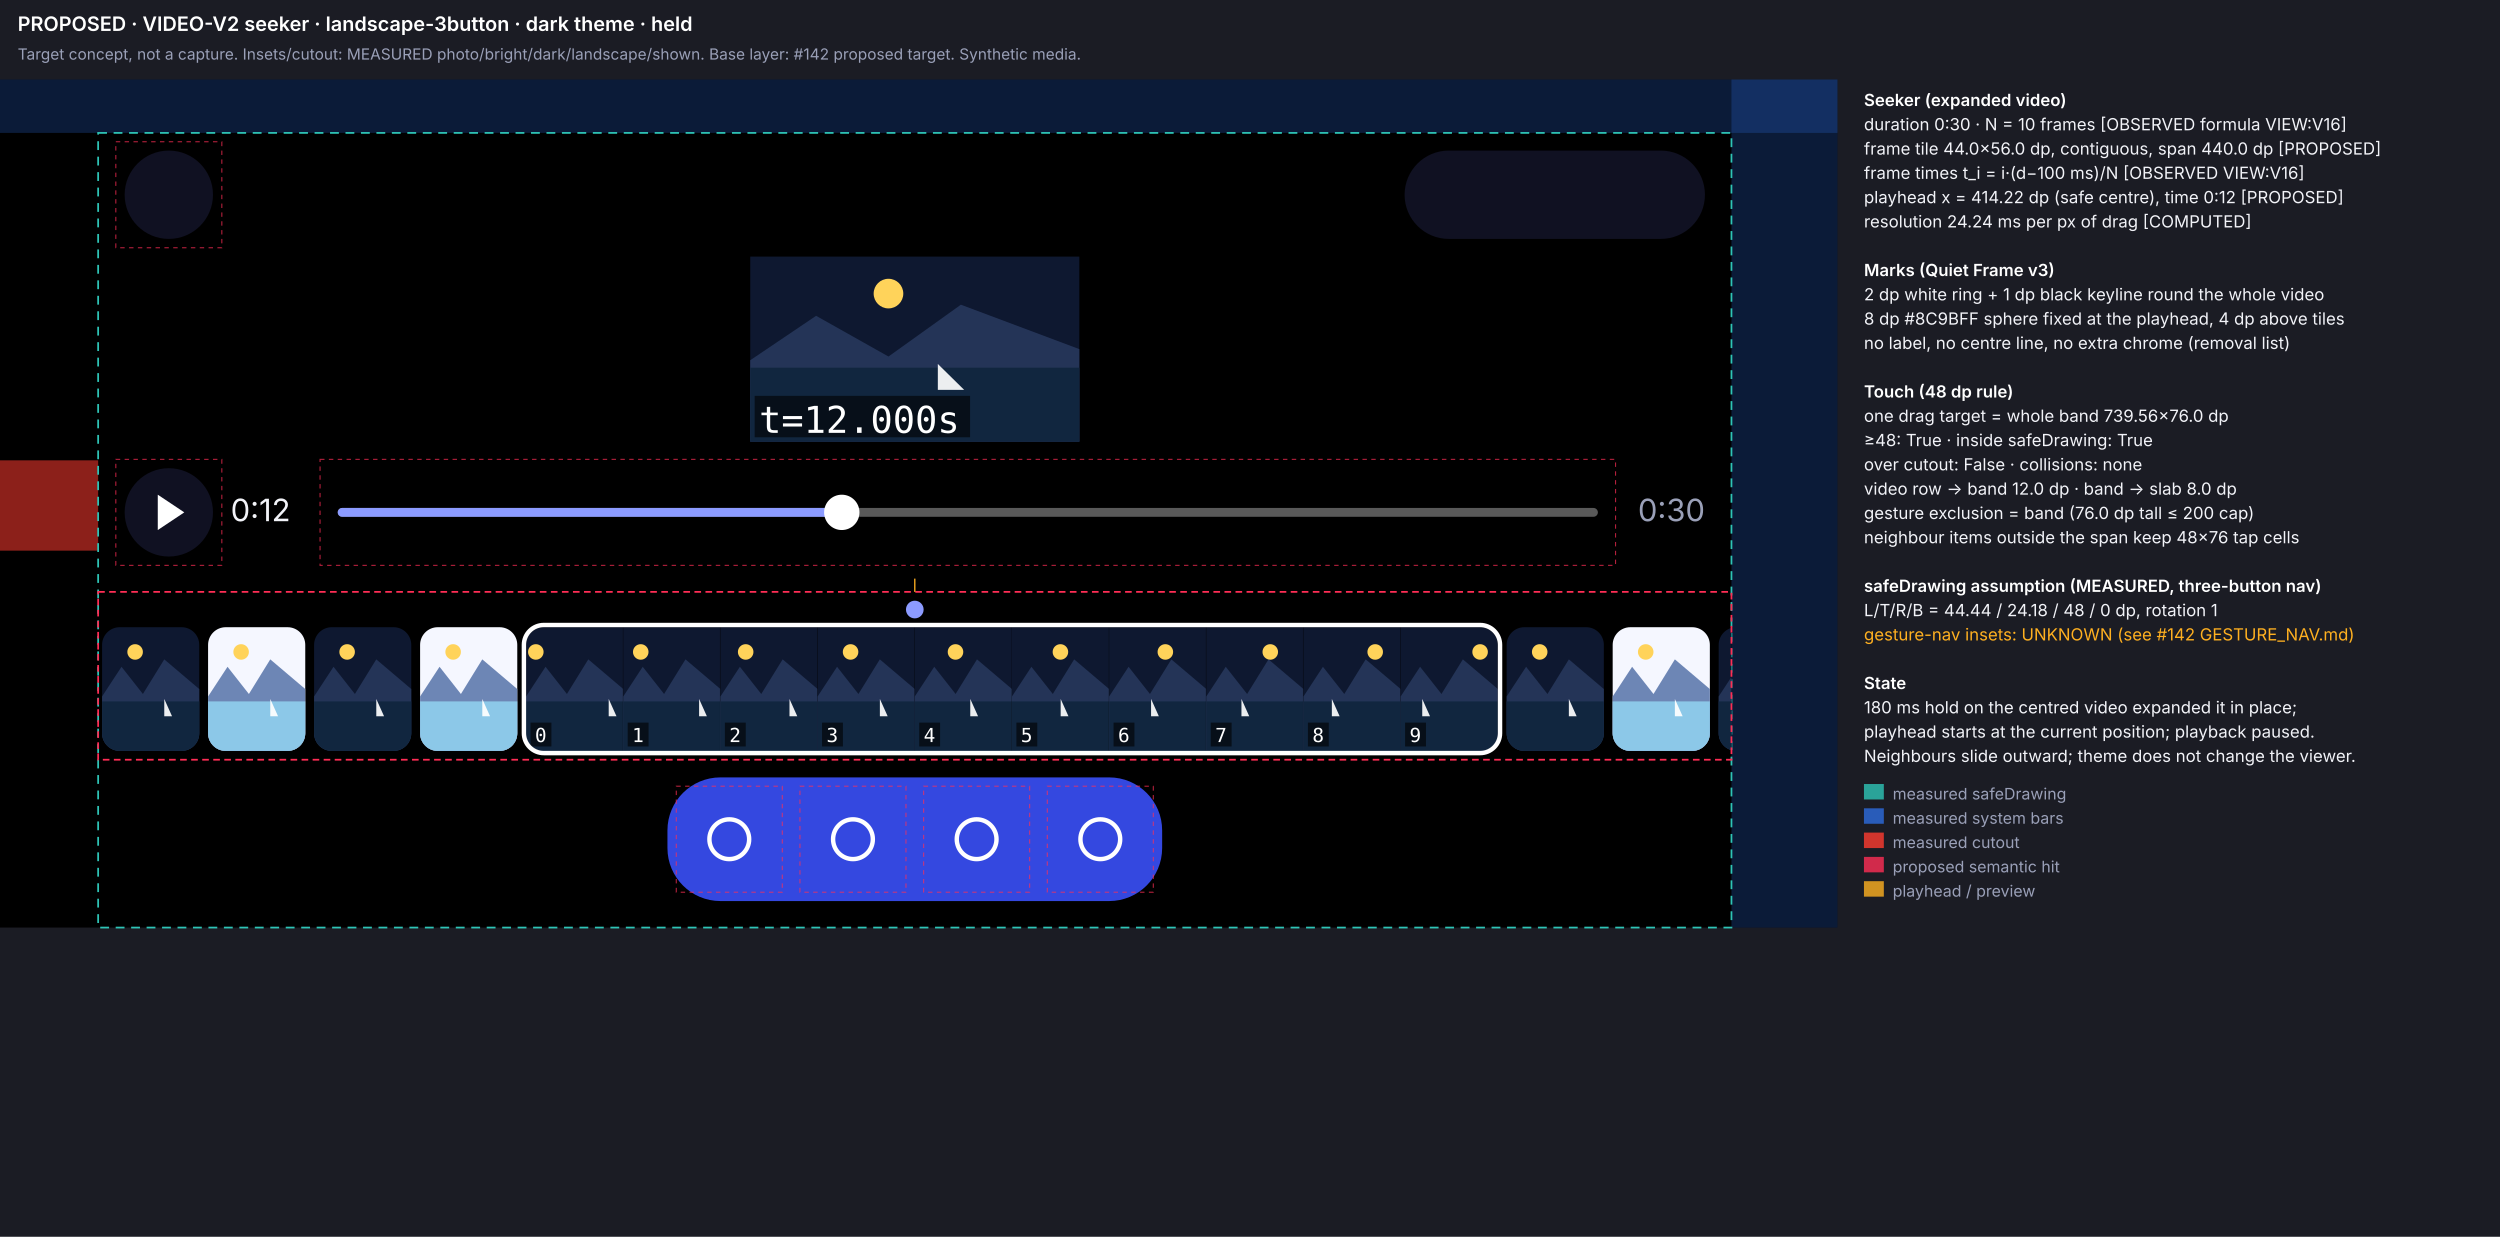
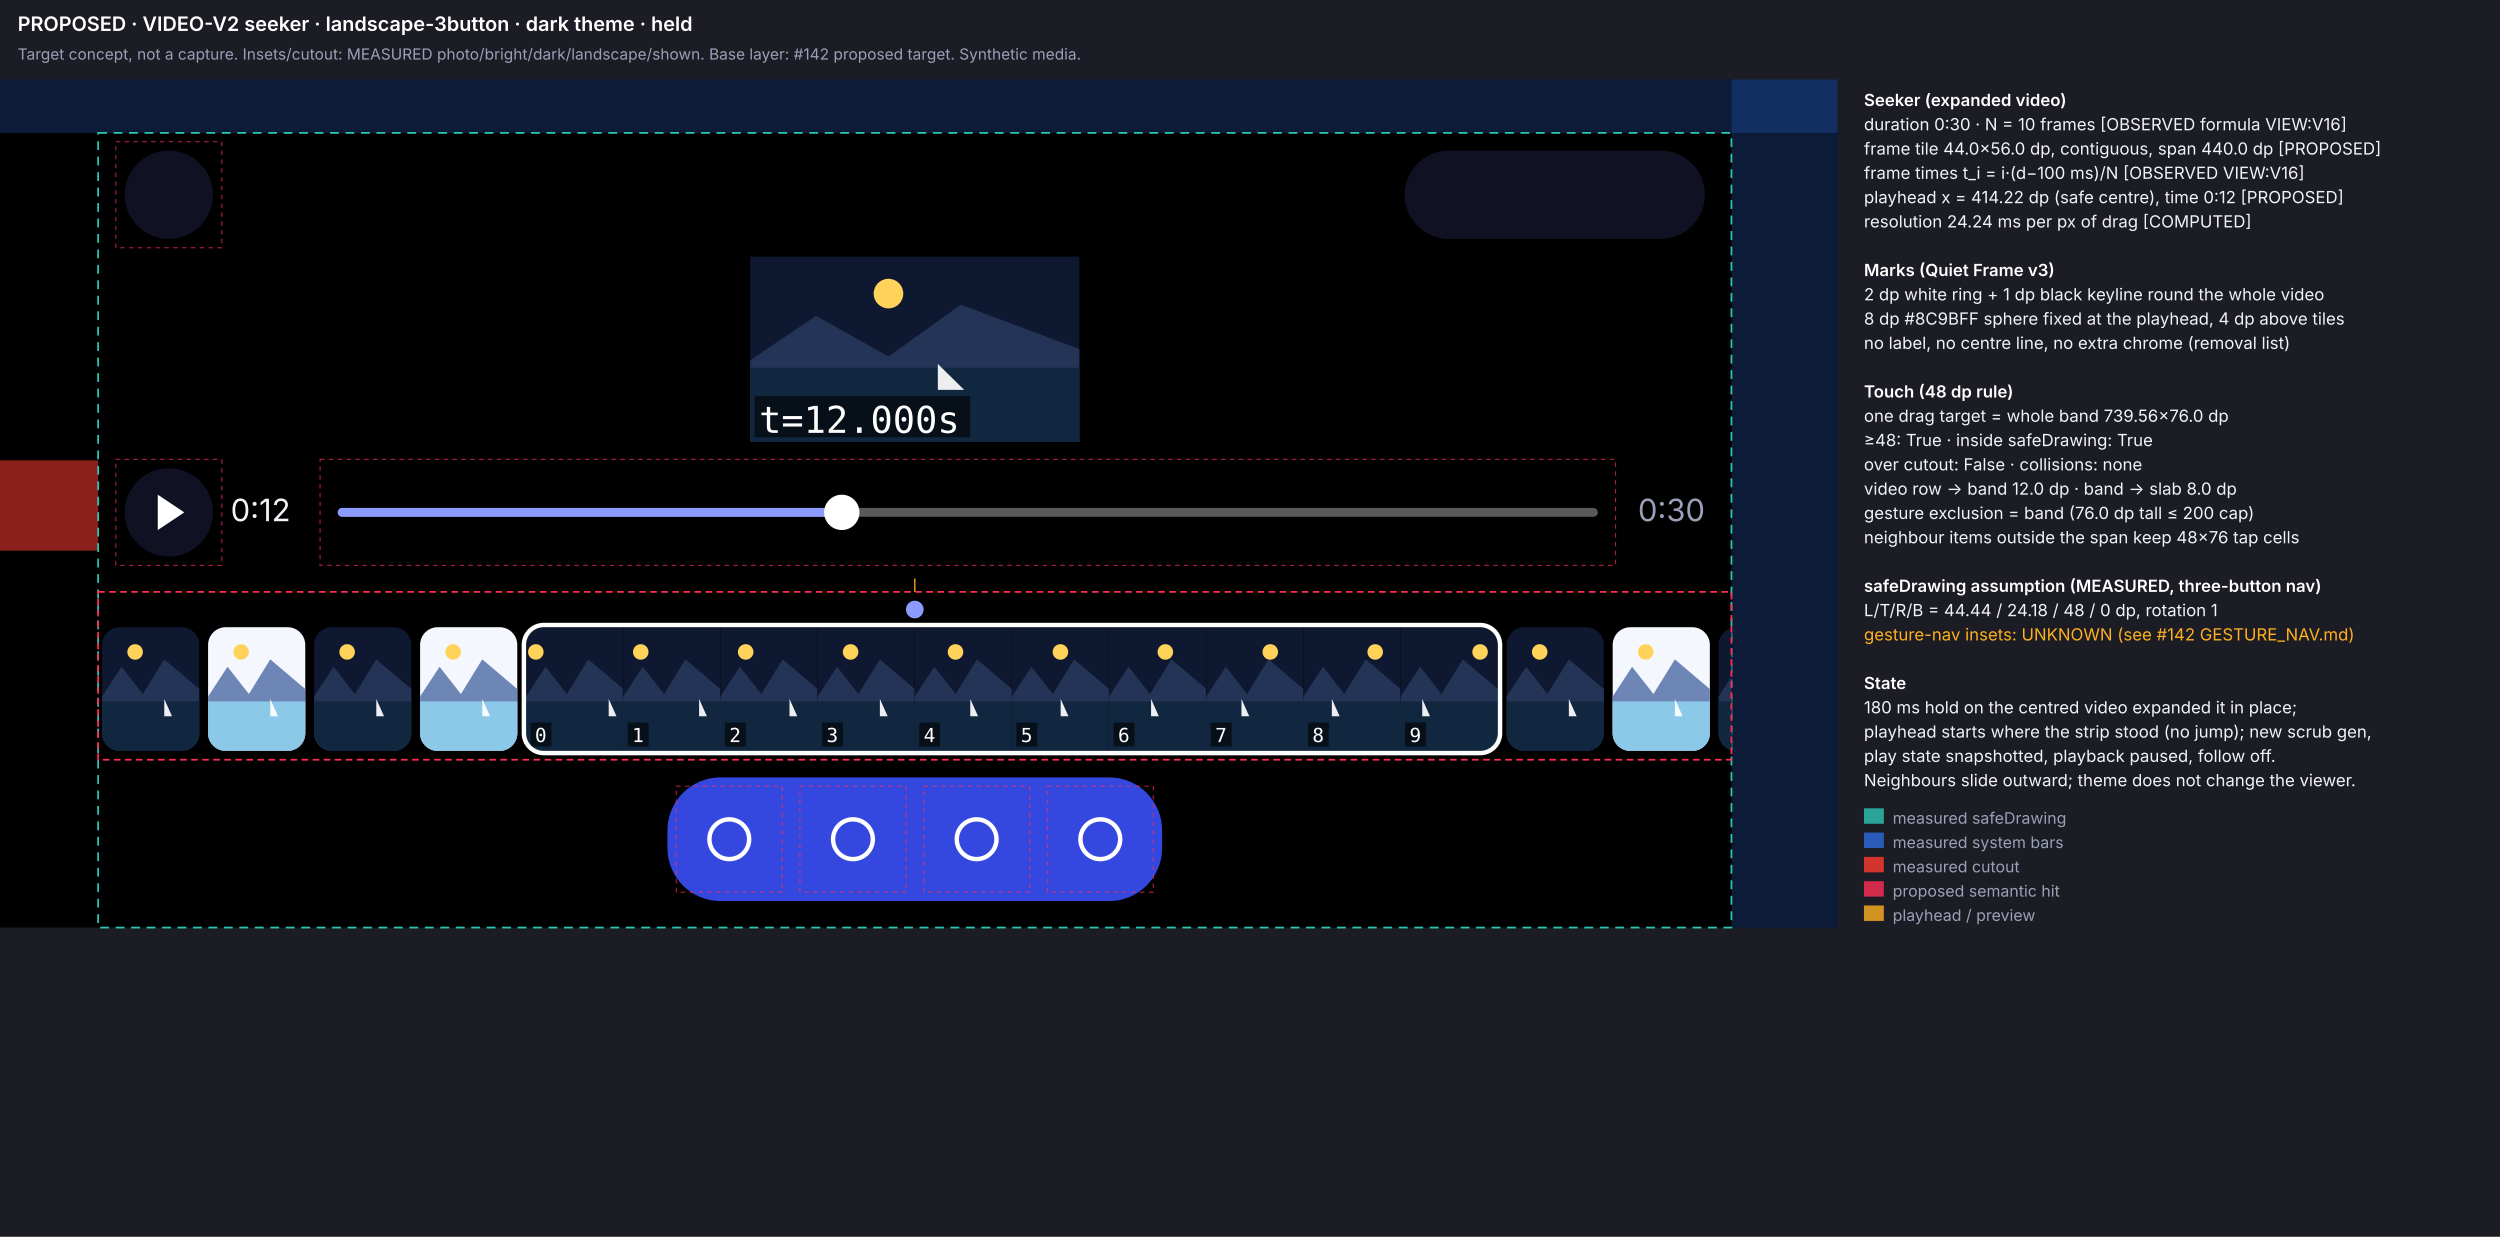
<svg xmlns="http://www.w3.org/2000/svg" viewBox="0 0 1132.0 560.0" width="2264.0" height="1120.0" font-family="Funnel Sans, Inter, Arial, sans-serif">
  <rect width="1132.0" height="560.0" fill="#1B1C24" />
  <text x="8" y="14" font-size="9" fill="#FFF" font-weight="600">PROPOSED · VIDEO-V2 seeker · landscape-3button · dark theme · held</text>
  <text x="8" y="27" font-size="7" fill="#9AA0B8">Target concept, not a capture. Insets/cutout: MEASURED photo/bright/dark/landscape/shown. Base layer: #142 proposed target. Synthetic media.</text>
  <g transform="translate(0,36)">
    <rect width="832.0" height="384.0" fill="#000" />
    <clipPath id="media">
      <rect x="339.71" y="80.18" width="149.01" height="83.82" rx="0" />
    </clipPath>
    <g clip-path="url(#media)">
      <rect x="339.71" y="80.18" width="149.01" height="83.82" fill="#0E1830" />
      <path d="M339.71 127.12 L369.52 107.0 L402.3 125.44 L435.08 101.97 L488.73 122.09 V164.0 H339.71 Z" fill="#243457" />
      <rect x="339.71" y="130.47" width="149.01" height="33.53" fill="#11263F" />
      <circle cx="402.3" cy="96.94" r="6.71" fill="#FFD35A" />
      <path d="M424.65 140.53 l0 -11.73 l11.92 11.73 Z" fill="#FFFFFF" opacity=".92" />
      <rect x="341.71" y="143.24" width="97.54" height="18.76" fill="#000" opacity=".6" />
      <text x="343.71" y="160.0" font-size="16.76" fill="#FFF" font-family="monospace">t=12.000s</text>
    </g>
    <rect width="832.0" height="24.18" fill="#2D6CDF" opacity=".25" />
    <rect x="784.0" width="48" height="384.0" fill="#2D6CDF" opacity=".25" />
    <rect x="0.0" y="172.44" width="44.44" height="40.89" fill="#FF3B30" opacity=".55" />
    <rect x="44.44" y="24.18" width="739.56" height="359.82" fill="none" stroke="#2EC4B6" stroke-dasharray="4 3" stroke-width=".8" />
    <circle cx="76.44" cy="52.18" r="20" fill="#14152A" opacity=".8" />
    <rect x="636.0" y="32.18" width="136.0" height="40.0" rx="20" fill="#14152A" opacity=".8" />
    <rect x="152.92" y="194.0" width="570.6" height="4" rx="2" fill="#FFF" opacity=".35" />
    <rect x="152.92" y="194.0" width="228.24" height="4" rx="2" fill="#8C9BFF" />
    <circle cx="381.16" cy="196.0" r="8" fill="#FFF" />
    <circle cx="76.44" cy="196.0" r="20" fill="#14152A" opacity=".8" />
    <path d="M71.44 188.0 l12 8 l-12 8 Z" fill="#FFF" />
    <text x="104.44" y="200.0" font-size="14.0" fill="#F2F3F8">0:12</text>
    <text x="772.0" y="200.0" font-size="14.0" fill="#9AA0B8" text-anchor="end">0:30</text>
    <clipPath id="bheldband">
      <rect x="44.44" y="230.0" width="739.56" height="80.0" />
    </clipPath>
    <g clip-path="url(#bheldband)">
      <clipPath id="bheldn-11">
        <rect x="190.22" y="248.0" width="44.0" height="56.0" rx="8" />
      </clipPath>
      <g clip-path="url(#bheldn-11)">
        <rect x="190.22" y="248.0" width="44.0" height="56.0" fill="#F5F7FF" />
        <path d="M190.22 279.36 L199.02 265.92 L208.7 278.24 L218.38 262.56 L234.22 276.0 V304.0 H190.22 Z" fill="#6D86B5" />
        <rect x="190.22" y="281.6" width="44.0" height="22.4" fill="#8CC8E8" />
        <circle cx="205.18" cy="259.2" r="3.52" fill="#FFD35A" />
        <path d="M218.38 288.32 l0 -7.84 l3.52 7.84 Z" fill="#FFFFFF" opacity=".92" />
      </g>
      <clipPath id="bheldn11">
        <rect x="682.22" y="248.0" width="44.0" height="56.0" rx="8" />
      </clipPath>
      <g clip-path="url(#bheldn11)">
        <rect x="682.22" y="248.0" width="44.0" height="56.0" fill="#0E1830" />
        <path d="M682.22 279.36 L691.02 265.92 L700.7 278.24 L710.38 262.56 L726.22 276.0 V304.0 H682.22 Z" fill="#243457" />
        <rect x="682.22" y="281.6" width="44.0" height="22.4" fill="#11263F" />
        <circle cx="697.18" cy="259.2" r="3.52" fill="#FFD35A" />
        <path d="M710.38 288.32 l0 -7.84 l3.52 7.84 Z" fill="#FFFFFF" opacity=".92" />
      </g>
      <clipPath id="bheldn-12">
        <rect x="142.22" y="248.0" width="44.0" height="56.0" rx="8" />
      </clipPath>
      <g clip-path="url(#bheldn-12)">
        <rect x="142.22" y="248.0" width="44.0" height="56.0" fill="#0E1830" />
        <path d="M142.22 279.36 L151.02 265.92 L160.7 278.24 L170.38 262.56 L186.22 276.0 V304.0 H142.22 Z" fill="#243457" />
        <rect x="142.22" y="281.6" width="44.0" height="22.4" fill="#11263F" />
        <circle cx="157.18" cy="259.2" r="3.52" fill="#FFD35A" />
        <path d="M170.38 288.32 l0 -7.84 l3.52 7.84 Z" fill="#FFFFFF" opacity=".92" />
      </g>
      <clipPath id="bheldn12">
        <rect x="730.22" y="248.0" width="44.0" height="56.0" rx="8" />
      </clipPath>
      <g clip-path="url(#bheldn12)">
        <rect x="730.22" y="248.0" width="44.0" height="56.0" fill="#F5F7FF" />
        <path d="M730.22 279.36 L739.02 265.92 L748.7 278.24 L758.38 262.56 L774.22 276.0 V304.0 H730.22 Z" fill="#6D86B5" />
        <rect x="730.22" y="281.6" width="44.0" height="22.4" fill="#8CC8E8" />
        <circle cx="745.18" cy="259.2" r="3.52" fill="#FFD35A" />
        <path d="M758.38 288.32 l0 -7.84 l3.52 7.84 Z" fill="#FFFFFF" opacity=".92" />
      </g>
      <clipPath id="bheldn-13">
        <rect x="94.22" y="248.0" width="44.0" height="56.0" rx="8" />
      </clipPath>
      <g clip-path="url(#bheldn-13)">
        <rect x="94.22" y="248.0" width="44.0" height="56.0" fill="#F5F7FF" />
        <path d="M94.22 279.36 L103.02 265.92 L112.7 278.24 L122.38 262.56 L138.22 276.0 V304.0 H94.22 Z" fill="#6D86B5" />
        <rect x="94.22" y="281.6" width="44.0" height="22.4" fill="#8CC8E8" />
        <circle cx="109.18" cy="259.2" r="3.52" fill="#FFD35A" />
        <path d="M122.38 288.32 l0 -7.84 l3.52 7.84 Z" fill="#FFFFFF" opacity=".92" />
      </g>
      <clipPath id="bheldn13">
        <rect x="778.22" y="248.0" width="44.0" height="56.0" rx="8" />
      </clipPath>
      <g clip-path="url(#bheldn13)">
        <rect x="778.22" y="248.0" width="44.0" height="56.0" fill="#0E1830" />
        <path d="M778.22 279.36 L787.02 265.92 L796.7 278.24 L806.38 262.56 L822.22 276.0 V304.0 H778.22 Z" fill="#243457" />
        <rect x="778.22" y="281.6" width="44.0" height="22.4" fill="#11263F" />
        <circle cx="793.18" cy="259.2" r="3.52" fill="#FFD35A" />
        <path d="M806.38 288.32 l0 -7.84 l3.52 7.84 Z" fill="#FFFFFF" opacity=".92" />
      </g>
      <clipPath id="bheldn-14">
        <rect x="46.22" y="248.0" width="44.0" height="56.0" rx="8" />
      </clipPath>
      <g clip-path="url(#bheldn-14)">
        <rect x="46.22" y="248.0" width="44.0" height="56.0" fill="#0E1830" />
        <path d="M46.22 279.36 L55.02 265.92 L64.7 278.24 L74.38 262.56 L90.22 276.0 V304.0 H46.22 Z" fill="#243457" />
        <rect x="46.22" y="281.6" width="44.0" height="22.4" fill="#11263F" />
        <circle cx="61.18" cy="259.2" r="3.52" fill="#FFD35A" />
        <path d="M74.38 288.32 l0 -7.84 l3.52 7.84 Z" fill="#FFFFFF" opacity=".92" />
      </g>
      <clipPath id="bheldn14">
        <rect x="826.22" y="248.0" width="44.0" height="56.0" rx="8" />
      </clipPath>
      <g clip-path="url(#bheldn14)">
        <rect x="826.22" y="248.0" width="44.0" height="56.0" fill="#F5F7FF" />
        <path d="M826.22 279.36 L835.02 265.92 L844.7 278.24 L854.38 262.56 L870.22 276.0 V304.0 H826.22 Z" fill="#6D86B5" />
        <rect x="826.22" y="281.6" width="44.0" height="22.4" fill="#8CC8E8" />
        <circle cx="841.18" cy="259.2" r="3.52" fill="#FFD35A" />
        <path d="M854.38 288.32 l0 -7.84 l3.52 7.84 Z" fill="#FFFFFF" opacity=".92" />
      </g>
      <clipPath id="bheldn-15">
        <rect x="-1.78" y="248.0" width="44.0" height="56.0" rx="8" />
      </clipPath>
      <g clip-path="url(#bheldn-15)">
        <rect x="-1.78" y="248.0" width="44.0" height="56.0" fill="#F5F7FF" />
        <path d="M-1.78 279.36 L7.02 265.92 L16.7 278.24 L26.38 262.56 L42.22 276.0 V304.0 H-1.78 Z" fill="#6D86B5" />
        <rect x="-1.78" y="281.6" width="44.0" height="22.4" fill="#8CC8E8" />
        <circle cx="13.18" cy="259.2" r="3.52" fill="#FFD35A" />
        <path d="M26.38 288.32 l0 -7.84 l3.52 7.84 Z" fill="#FFFFFF" opacity=".92" />
      </g>
      <clipPath id="bheldn-16">
        <rect x="-49.78" y="248.0" width="44.0" height="56.0" rx="8" />
      </clipPath>
      <g clip-path="url(#bheldn-16)">
        <rect x="-49.78" y="248.0" width="44.0" height="56.0" fill="#0E1830" />
        <path d="M-49.78 279.36 L-40.98 265.92 L-31.3 278.24 L-21.62 262.56 L-5.78 276.0 V304.0 H-49.78 Z" fill="#243457" />
        <rect x="-49.78" y="281.6" width="44.0" height="22.4" fill="#11263F" />
        <circle cx="-34.82" cy="259.2" r="3.52" fill="#FFD35A" />
        <path d="M-21.62 288.32 l0 -7.84 l3.52 7.84 Z" fill="#FFFFFF" opacity=".92" />
      </g>
      <clipPath id="bheldspan">
        <rect x="238.22" y="248.0" width="440.0" height="56.0" rx="8" />
      </clipPath>
      <g clip-path="url(#bheldspan)">
        <rect x="238.22" y="248.0" width="44.0" height="56.0" fill="#0E1830" />
        <path d="M238.22 279.36 L247.02 265.92 L256.7 278.24 L266.38 262.56 L282.22 276.0 V304.0 H238.22 Z" fill="#243457" />
        <rect x="238.22" y="281.6" width="44.0" height="22.4" fill="#11263F" />
        <circle cx="242.62" cy="259.2" r="3.52" fill="#FFD35A" />
        <path d="M275.62 288.32 l0 -7.84 l3.52 7.84 Z" fill="#FFFFFF" opacity=".92" />
        <rect x="240.22" y="291.2" width="9.46" height="10.8" fill="#000" opacity=".6" />
        <text x="242.22" y="300.0" font-size="8.8" fill="#FFF" font-family="monospace">0</text>
        <line x1="282.22" y1="248.0" x2="282.22" y2="304.0" stroke="#000" stroke-opacity=".35" stroke-width=".5" />
        <rect x="282.22" y="248.0" width="44.0" height="56.0" fill="#0E1830" />
        <path d="M282.22 279.36 L291.02 265.92 L300.7 278.24 L310.38 262.56 L326.22 276.0 V304.0 H282.22 Z" fill="#243457" />
        <rect x="282.22" y="281.6" width="44.0" height="22.4" fill="#11263F" />
        <circle cx="290.13" cy="259.2" r="3.52" fill="#FFD35A" />
        <path d="M316.55 288.32 l0 -7.84 l3.52 7.84 Z" fill="#FFFFFF" opacity=".92" />
        <rect x="284.22" y="291.2" width="9.46" height="10.8" fill="#000" opacity=".6" />
        <text x="286.22" y="300.0" font-size="8.8" fill="#FFF" font-family="monospace">1</text>
        <line x1="326.22" y1="248.0" x2="326.22" y2="304.0" stroke="#000" stroke-opacity=".35" stroke-width=".5" />
        <rect x="326.22" y="248.0" width="44.0" height="56.0" fill="#0E1830" />
        <path d="M326.22 279.36 L335.02 265.92 L344.7 278.24 L354.38 262.56 L370.22 276.0 V304.0 H326.22 Z" fill="#243457" />
        <rect x="326.22" y="281.6" width="44.0" height="22.4" fill="#11263F" />
        <circle cx="337.64" cy="259.2" r="3.52" fill="#FFD35A" />
        <path d="M357.48 288.32 l0 -7.84 l3.52 7.84 Z" fill="#FFFFFF" opacity=".92" />
        <rect x="328.22" y="291.2" width="9.46" height="10.8" fill="#000" opacity=".6" />
        <text x="330.22" y="300.0" font-size="8.8" fill="#FFF" font-family="monospace">2</text>
        <line x1="370.22" y1="248.0" x2="370.22" y2="304.0" stroke="#000" stroke-opacity=".35" stroke-width=".5" />
        <rect x="370.22" y="248.0" width="44.0" height="56.0" fill="#0E1830" />
        <path d="M370.22 279.36 L379.02 265.92 L388.7 278.24 L398.38 262.56 L414.22 276.0 V304.0 H370.22 Z" fill="#243457" />
        <rect x="370.22" y="281.6" width="44.0" height="22.4" fill="#11263F" />
        <circle cx="385.14" cy="259.2" r="3.52" fill="#FFD35A" />
        <path d="M398.41 288.32 l0 -7.84 l3.52 7.84 Z" fill="#FFFFFF" opacity=".92" />
        <rect x="372.22" y="291.2" width="9.46" height="10.8" fill="#000" opacity=".6" />
        <text x="374.22" y="300.0" font-size="8.8" fill="#FFF" font-family="monospace">3</text>
        <line x1="414.22" y1="248.0" x2="414.22" y2="304.0" stroke="#000" stroke-opacity=".35" stroke-width=".5" />
        <rect x="414.22" y="248.0" width="44.0" height="56.0" fill="#0E1830" />
        <path d="M414.22 279.36 L423.02 265.92 L432.7 278.24 L442.38 262.56 L458.22 276.0 V304.0 H414.22 Z" fill="#243457" />
        <rect x="414.22" y="281.6" width="44.0" height="22.4" fill="#11263F" />
        <circle cx="432.65" cy="259.2" r="3.52" fill="#FFD35A" />
        <path d="M439.34 288.32 l0 -7.84 l3.52 7.84 Z" fill="#FFFFFF" opacity=".92" />
        <rect x="416.22" y="291.2" width="9.46" height="10.8" fill="#000" opacity=".6" />
        <text x="418.22" y="300.0" font-size="8.8" fill="#FFF" font-family="monospace">4</text>
        <line x1="458.22" y1="248.0" x2="458.22" y2="304.0" stroke="#000" stroke-opacity=".35" stroke-width=".5" />
        <rect x="458.22" y="248.0" width="44.0" height="56.0" fill="#0E1830" />
        <path d="M458.22 279.36 L467.02 265.92 L476.7 278.24 L486.38 262.56 L502.22 276.0 V304.0 H458.22 Z" fill="#243457" />
        <rect x="458.22" y="281.6" width="44.0" height="22.4" fill="#11263F" />
        <circle cx="480.16" cy="259.2" r="3.52" fill="#FFD35A" />
        <path d="M480.27 288.32 l0 -7.84 l3.52 7.84 Z" fill="#FFFFFF" opacity=".92" />
        <rect x="460.22" y="291.2" width="9.46" height="10.8" fill="#000" opacity=".6" />
        <text x="462.22" y="300.0" font-size="8.8" fill="#FFF" font-family="monospace">5</text>
        <line x1="502.22" y1="248.0" x2="502.22" y2="304.0" stroke="#000" stroke-opacity=".35" stroke-width=".5" />
        <rect x="502.22" y="248.0" width="44.0" height="56.0" fill="#0E1830" />
        <path d="M502.22 279.36 L511.02 265.92 L520.7 278.24 L530.38 262.56 L546.22 276.0 V304.0 H502.22 Z" fill="#243457" />
        <rect x="502.22" y="281.6" width="44.0" height="22.4" fill="#11263F" />
        <circle cx="527.67" cy="259.2" r="3.52" fill="#FFD35A" />
        <path d="M521.2 288.32 l0 -7.84 l3.52 7.84 Z" fill="#FFFFFF" opacity=".92" />
        <rect x="504.22" y="291.2" width="9.46" height="10.8" fill="#000" opacity=".6" />
        <text x="506.22" y="300.0" font-size="8.8" fill="#FFF" font-family="monospace">6</text>
        <line x1="546.22" y1="248.0" x2="546.22" y2="304.0" stroke="#000" stroke-opacity=".35" stroke-width=".5" />
        <rect x="546.22" y="248.0" width="44.0" height="56.0" fill="#0E1830" />
        <path d="M546.22 279.36 L555.02 265.92 L564.7 278.24 L574.38 262.56 L590.22 276.0 V304.0 H546.22 Z" fill="#243457" />
        <rect x="546.22" y="281.6" width="44.0" height="22.4" fill="#11263F" />
        <circle cx="575.18" cy="259.2" r="3.52" fill="#FFD35A" />
        <path d="M562.13 288.32 l0 -7.84 l3.52 7.84 Z" fill="#FFFFFF" opacity=".92" />
        <rect x="548.22" y="291.2" width="9.46" height="10.8" fill="#000" opacity=".6" />
        <text x="550.22" y="300.0" font-size="8.8" fill="#FFF" font-family="monospace">7</text>
        <line x1="590.22" y1="248.0" x2="590.22" y2="304.0" stroke="#000" stroke-opacity=".35" stroke-width=".5" />
        <rect x="590.22" y="248.0" width="44.0" height="56.0" fill="#0E1830" />
        <path d="M590.22 279.36 L599.02 265.92 L608.7 278.24 L618.38 262.56 L634.22 276.0 V304.0 H590.22 Z" fill="#243457" />
        <rect x="590.22" y="281.6" width="44.0" height="22.4" fill="#11263F" />
        <circle cx="622.69" cy="259.2" r="3.52" fill="#FFD35A" />
        <path d="M603.06 288.32 l0 -7.84 l3.52 7.84 Z" fill="#FFFFFF" opacity=".92" />
        <rect x="592.22" y="291.2" width="9.46" height="10.8" fill="#000" opacity=".6" />
        <text x="594.22" y="300.0" font-size="8.8" fill="#FFF" font-family="monospace">8</text>
        <line x1="634.22" y1="248.0" x2="634.22" y2="304.0" stroke="#000" stroke-opacity=".35" stroke-width=".5" />
        <rect x="634.22" y="248.0" width="44.0" height="56.0" fill="#0E1830" />
        <path d="M634.22 279.36 L643.02 265.92 L652.7 278.24 L662.38 262.56 L678.22 276.0 V304.0 H634.22 Z" fill="#243457" />
        <rect x="634.22" y="281.6" width="44.0" height="22.4" fill="#11263F" />
        <circle cx="670.19" cy="259.2" r="3.52" fill="#FFD35A" />
        <path d="M643.99 288.32 l0 -7.84 l3.52 7.84 Z" fill="#FFFFFF" opacity=".92" />
        <rect x="636.22" y="291.2" width="9.46" height="10.8" fill="#000" opacity=".6" />
        <text x="638.22" y="300.0" font-size="8.8" fill="#FFF" font-family="monospace">9</text>
        <line x1="678.22" y1="248.0" x2="678.22" y2="304.0" stroke="#000" stroke-opacity=".35" stroke-width=".5" />
      </g>
      <rect x="235.22" y="245.0" width="446.0" height="62.0" rx="11" fill="none" stroke="#000" stroke-width="1" />
      <rect x="237.22" y="247.0" width="442.0" height="58.0" rx="9" fill="none" stroke="#FFF" stroke-width="2" />
    </g>
    <circle cx="414.22" cy="240.0" r="5.0" fill="#000" />
    <circle cx="414.22" cy="240.0" r="4.0" fill="#8C9BFF" />
    <rect x="302.22" y="316.0" width="224.0" height="56.0" rx="24" fill="#3448E0" />
    <circle cx="330.22" cy="344.0" r="9" fill="none" stroke="#FFF" stroke-width="2" />
    <circle cx="386.22" cy="344.0" r="9" fill="none" stroke="#FFF" stroke-width="2" />
    <circle cx="442.22" cy="344.0" r="9" fill="none" stroke="#FFF" stroke-width="2" />
    <circle cx="498.22" cy="344.0" r="9" fill="none" stroke="#FFF" stroke-width="2" />
    <rect x="44.44" y="232.0" width="739.56" height="76.0" fill="none" stroke="#FF2D55" stroke-width=".8" stroke-dasharray="3 2" />
    <rect x="52.44" y="172.0" width="48.0" height="48.0" fill="none" stroke="#FF2D55" stroke-width=".5" stroke-dasharray="2 2" opacity=".7" />
    <rect x="144.92" y="172.0" width="586.6" height="48.0" fill="none" stroke="#FF2D55" stroke-width=".5" stroke-dasharray="2 2" opacity=".7" />
    <rect x="306.22" y="320.0" width="48.0" height="48.0" fill="none" stroke="#FF2D55" stroke-width=".5" stroke-dasharray="2 2" opacity=".7" />
    <rect x="362.22" y="320.0" width="48.0" height="48.0" fill="none" stroke="#FF2D55" stroke-width=".5" stroke-dasharray="2 2" opacity=".7" />
    <rect x="418.22" y="320.0" width="48.0" height="48.0" fill="none" stroke="#FF2D55" stroke-width=".5" stroke-dasharray="2 2" opacity=".7" />
    <rect x="474.22" y="320.0" width="48.0" height="48.0" fill="none" stroke="#FF2D55" stroke-width=".5" stroke-dasharray="2 2" opacity=".7" />
    <rect x="52.44" y="28.18" width="48.0" height="48.0" fill="none" stroke="#FF2D55" stroke-width=".5" stroke-dasharray="2 2" opacity=".7" />
    <line x1="414.22" y1="226.0" x2="414.22" y2="232.0" stroke="#FFB020" stroke-width=".6" />
  </g>
  <g transform="translate(844.0,48)">
    <text x="0" y="0" font-size="7.6" fill="#FFF" font-weight="600">Seeker (expanded video)</text>
    <text x="0" y="11" font-size="7.6" fill="#F2F3F8" font-weight="400">duration 0:30 · N = 10 frames  [OBSERVED formula VIEW:V16]</text>
    <text x="0" y="22" font-size="7.6" fill="#F2F3F8" font-weight="400">frame tile 44.0×56.0 dp, contiguous, span 440.0 dp  [PROPOSED]</text>
    <text x="0" y="33" font-size="7.6" fill="#F2F3F8" font-weight="400">frame times t_i = i·(d−100 ms)/N  [OBSERVED VIEW:V16]</text>
    <text x="0" y="44" font-size="7.6" fill="#F2F3F8" font-weight="400">playhead x = 414.22 dp (safe centre), time 0:12  [PROPOSED]</text>
    <text x="0" y="55" font-size="7.6" fill="#F2F3F8" font-weight="400">resolution 24.24 ms per px of drag  [COMPUTED]</text>
    <text x="0" y="66" font-size="7.6" fill="#F2F3F8" font-weight="400" />
    <text x="0" y="77" font-size="7.6" fill="#FFF" font-weight="600">Marks (Quiet Frame v3)</text>
    <text x="0" y="88" font-size="7.6" fill="#F2F3F8" font-weight="400">2 dp white ring + 1 dp black keyline round the whole video</text>
    <text x="0" y="99" font-size="7.6" fill="#F2F3F8" font-weight="400">8 dp #8C9BFF sphere fixed at the playhead, 4 dp above tiles</text>
    <text x="0" y="110" font-size="7.6" fill="#F2F3F8" font-weight="400">no label, no centre line, no extra chrome (removal list)</text>
    <text x="0" y="121" font-size="7.6" fill="#F2F3F8" font-weight="400" />
    <text x="0" y="132" font-size="7.6" fill="#FFF" font-weight="600">Touch (48 dp rule)</text>
    <text x="0" y="143" font-size="7.6" fill="#F2F3F8" font-weight="400">one drag target = whole band 739.56×76.0 dp</text>
    <text x="0" y="154" font-size="7.6" fill="#F2F3F8" font-weight="400">≥48: True · inside safeDrawing: True</text>
    <text x="0" y="165" font-size="7.6" fill="#F2F3F8" font-weight="400">over cutout: False · collisions: none</text>
    <text x="0" y="176" font-size="7.6" fill="#F2F3F8" font-weight="400">video row → band 12.0 dp · band → slab 8.0 dp</text>
    <text x="0" y="187" font-size="7.6" fill="#F2F3F8" font-weight="400">gesture exclusion = band (76.0 dp tall ≤ 200 cap)</text>
    <text x="0" y="198" font-size="7.6" fill="#F2F3F8" font-weight="400">neighbour items outside the span keep 48×76 tap cells</text>
    <text x="0" y="209" font-size="7.6" fill="#F2F3F8" font-weight="400" />
    <text x="0" y="220" font-size="7.6" fill="#FFF" font-weight="600">safeDrawing assumption (MEASURED, three-button nav)</text>
    <text x="0" y="231" font-size="7.6" fill="#F2F3F8" font-weight="400">L/T/R/B = 44.44 / 24.18 / 48 / 0 dp, rotation 1</text>
    <text x="0" y="242" font-size="7.6" fill="#FFB020" font-weight="400">gesture-nav insets: UNKNOWN (see #142 GESTURE_NAV.md)</text>
    <text x="0" y="253" font-size="7.6" fill="#F2F3F8" font-weight="400" />
    <text x="0" y="264" font-size="7.6" fill="#FFF" font-weight="600">State</text>
    <text x="0" y="275" font-size="7.6" fill="#F2F3F8" font-weight="400">180 ms hold on the centred video expanded it in place;</text>
-     <text x="0" y="286" font-size="7.6" fill="#F2F3F8" font-weight="400">playhead starts at the current position; playback paused.</text>
-     <text x="0" y="297" font-size="7.6" fill="#F2F3F8" font-weight="400">Neighbours slide outward; theme does not change the viewer.</text>
-     <rect x="0" y="307" width="9" height="7" fill="#2EC4B6" opacity=".8" />
-     <text x="13" y="314" font-size="7.2" fill="#9AA0B8">measured safeDrawing</text>
-     <rect x="0" y="318" width="9" height="7" fill="#2D6CDF" opacity=".8" />
-     <text x="13" y="325" font-size="7.2" fill="#9AA0B8">measured system bars</text>
-     <rect x="0" y="329" width="9" height="7" fill="#FF3B30" opacity=".8" />
-     <text x="13" y="336" font-size="7.2" fill="#9AA0B8">measured cutout</text>
-     <rect x="0" y="340" width="9" height="7" fill="#FF2D55" opacity=".8" />
-     <text x="13" y="347" font-size="7.2" fill="#9AA0B8">proposed semantic hit</text>
-     <rect x="0" y="351" width="9" height="7" fill="#FFB020" opacity=".8" />
-     <text x="13" y="358" font-size="7.2" fill="#9AA0B8">playhead / preview</text>
+     <text x="0" y="286" font-size="7.6" fill="#F2F3F8" font-weight="400">playhead starts where the strip stood (no jump); new scrub gen,</text>
+     <text x="0" y="297" font-size="7.6" fill="#F2F3F8" font-weight="400">play state snapshotted, playback paused, follow off.</text>
+     <text x="0" y="308" font-size="7.6" fill="#F2F3F8" font-weight="400">Neighbours slide outward; theme does not change the viewer.</text>
+     <rect x="0" y="318" width="9" height="7" fill="#2EC4B6" opacity=".8" />
+     <text x="13" y="325" font-size="7.2" fill="#9AA0B8">measured safeDrawing</text>
+     <rect x="0" y="329" width="9" height="7" fill="#2D6CDF" opacity=".8" />
+     <text x="13" y="336" font-size="7.2" fill="#9AA0B8">measured system bars</text>
+     <rect x="0" y="340" width="9" height="7" fill="#FF3B30" opacity=".8" />
+     <text x="13" y="347" font-size="7.2" fill="#9AA0B8">measured cutout</text>
+     <rect x="0" y="351" width="9" height="7" fill="#FF2D55" opacity=".8" />
+     <text x="13" y="358" font-size="7.2" fill="#9AA0B8">proposed semantic hit</text>
+     <rect x="0" y="362" width="9" height="7" fill="#FFB020" opacity=".8" />
+     <text x="13" y="369" font-size="7.2" fill="#9AA0B8">playhead / preview</text>
  </g>
</svg>
